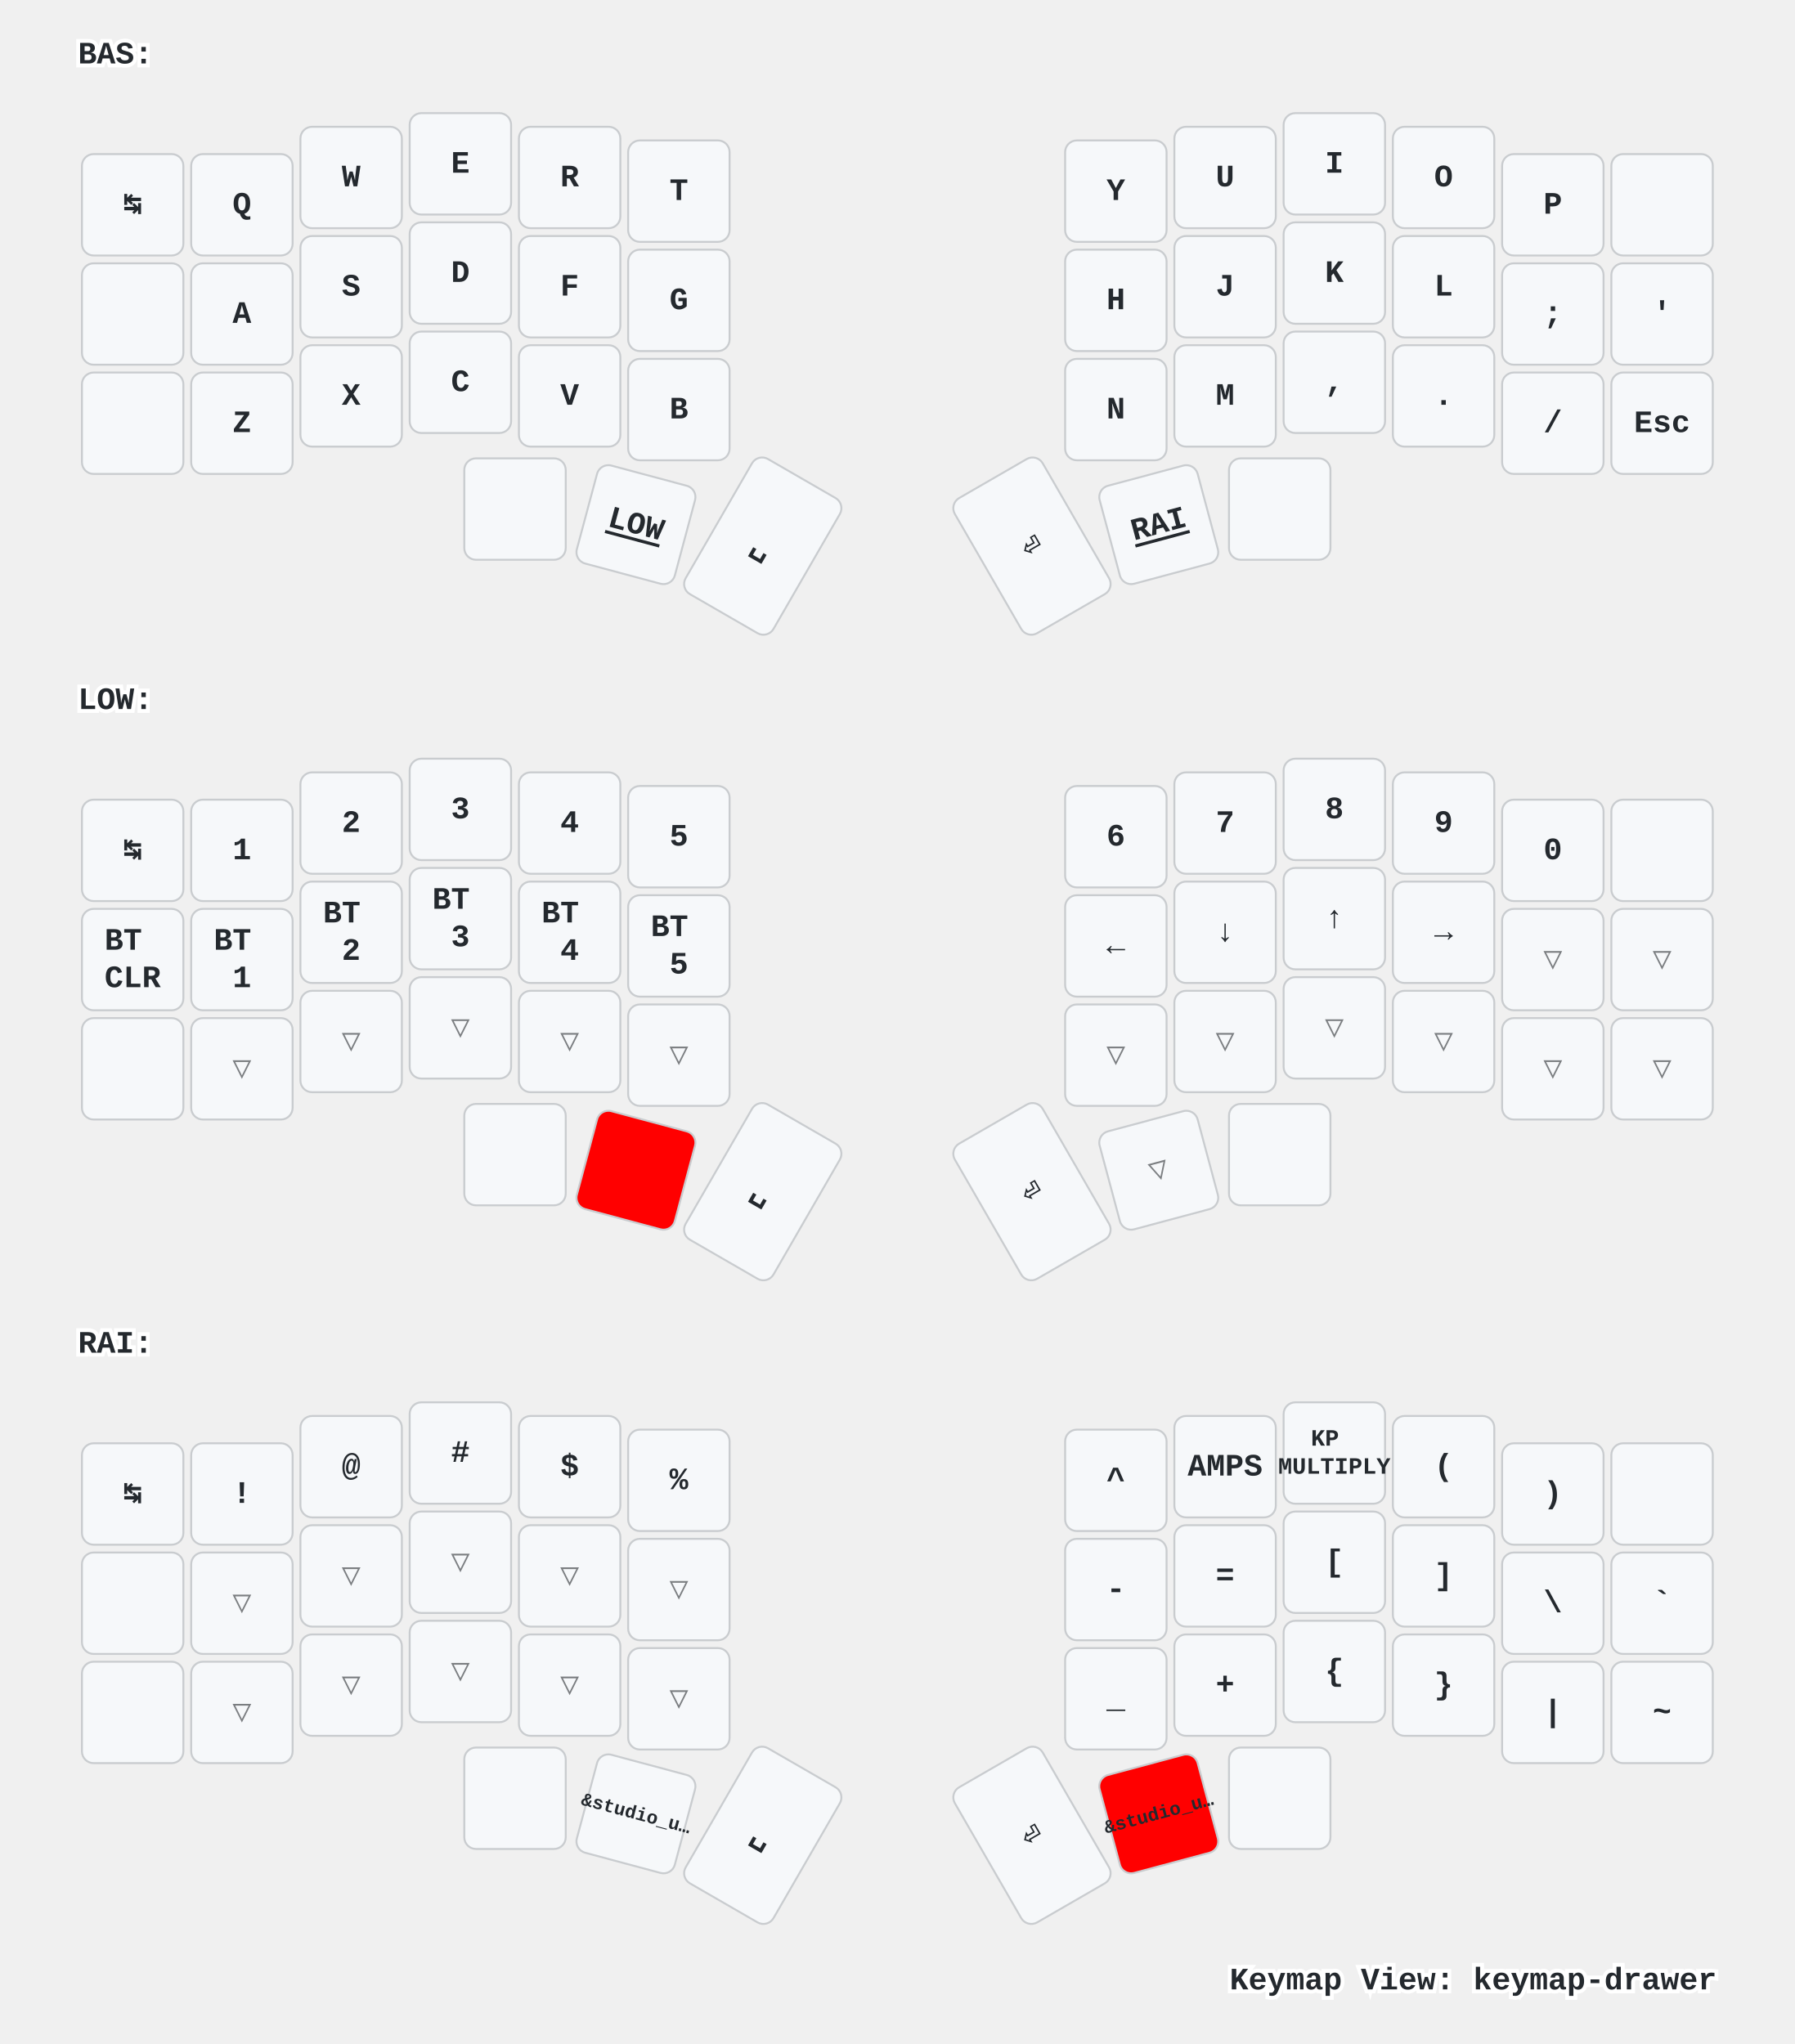
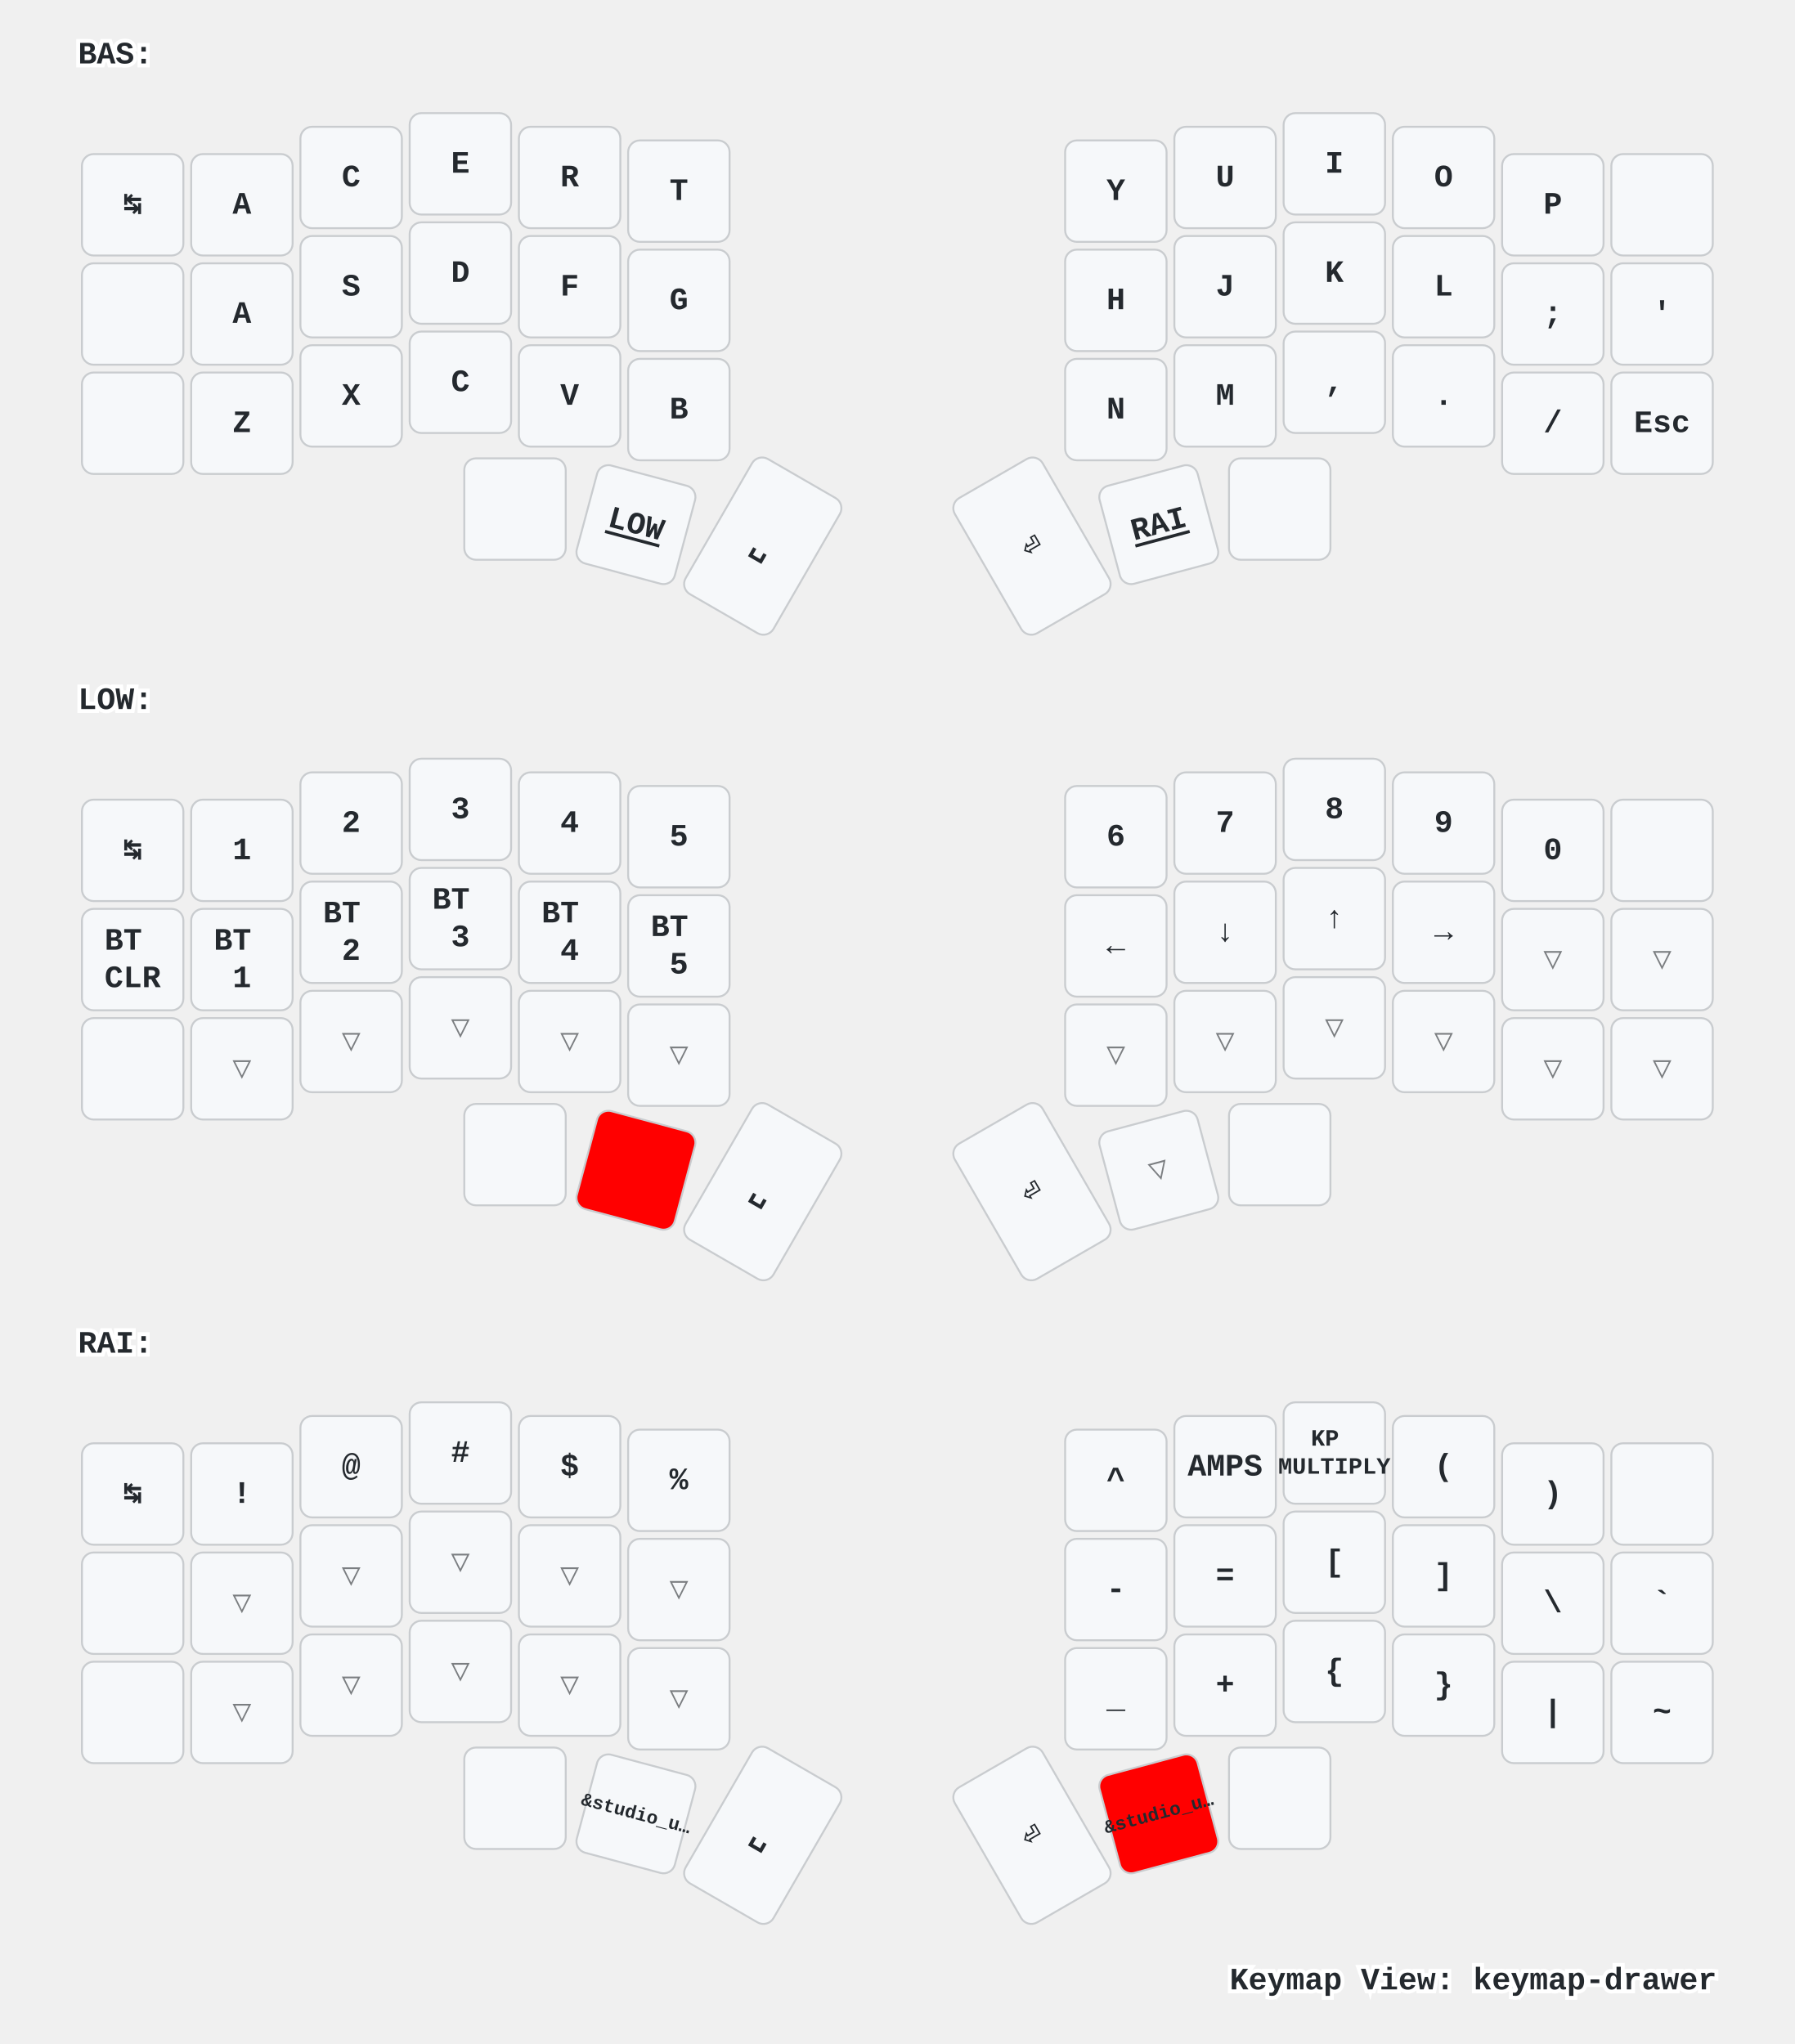
<svg xmlns="http://www.w3.org/2000/svg" xmlns:xlink="http://www.w3.org/1999/xlink" width="920" height="1048" viewBox="0 0 920 1048" class="keymap">
  <defs>/* start glyphs */
<svg id="mdi:apple-keyboard-command">
      <svg id="mdi-apple-keyboard-command" viewBox="0 0 24 24">
        <path d="M6,2A4,4 0 0,1 10,6V8H14V6A4,4 0 0,1 18,2A4,4 0 0,1 22,6A4,4 0 0,1 18,10H16V14H18A4,4 0 0,1 22,18A4,4 0 0,1 18,22A4,4 0 0,1 14,18V16H10V18A4,4 0 0,1 6,22A4,4 0 0,1 2,18A4,4 0 0,1 6,14H8V10H6A4,4 0 0,1 2,6A4,4 0 0,1 6,2M16,18A2,2 0 0,0 18,20A2,2 0 0,0 20,18A2,2 0 0,0 18,16H16V18M14,10H10V14H14V10M6,16A2,2 0 0,0 4,18A2,2 0 0,0 6,20A2,2 0 0,0 8,18V16H6M8,6A2,2 0 0,0 6,4A2,2 0 0,0 4,6A2,2 0 0,0 6,8H8V6M18,8A2,2 0 0,0 20,6A2,2 0 0,0 18,4A2,2 0 0,0 16,6V8H18Z" />
      </svg>
    </svg>
    <svg id="mdi:apple-keyboard-control">
      <svg id="mdi-apple-keyboard-control" viewBox="0 0 24 24">
        <path d="M19.78,11.78L18.36,13.19L12,6.83L5.64,13.19L4.22,11.78L12,4L19.78,11.78Z" />
      </svg>
    </svg>
    <svg id="mdi:apple-keyboard-option">
      <svg id="mdi-apple-keyboard-option" viewBox="0 0 24 24">
        <path d="M3,4H9.11L16.15,18H21V20H14.88L7.84,6H3V4M14,4H21V6H14V4Z" />
      </svg>
    </svg>
    <svg id="mdi:apple-keyboard-shift">
      <svg id="mdi-apple-keyboard-shift" viewBox="0 0 24 24">
        <path d="M15,18V12H17.17L12,6.83L6.83,12H9V18H15M12,4L22,14H17V20H7V14H2L12,4Z" />
      </svg>
    </svg>
    <svg id="mdi:backspace-outline">
      <svg id="mdi-backspace-outline" viewBox="0 0 24 24">
        <path d="M19,15.59L17.59,17L14,13.41L10.41,17L9,15.59L12.59,12L9,8.41L10.41,7L14,10.59L17.59,7L19,8.41L15.41,12L19,15.59M22,3A2,2 0 0,1 24,5V19A2,2 0 0,1 22,21H7C6.31,21 5.77,20.64 5.41,20.11L0,12L5.41,3.88C5.77,3.35 6.31,3 7,3H22M22,5H7L2.28,12L7,19H22V5Z" />
      </svg>
    </svg>
  </defs>/* end glyphs */
<style>/* inherit to force styles through use tags */
svg path {
    fill: inherit;
}

/* font and background color specifications */
svg.keymap {
    font-family: SFMono-Regular,Consolas,Liberation Mono,Menlo,monospace;
    font-size: 14px;
    font-kerning: normal;
    text-rendering: optimizeLegibility;
    fill: #24292e;
}

/* default key styling */
rect.key {
    fill: #f6f8fa;
}

rect.key, rect.combo {
    stroke: #c9cccf;
    stroke-width: 1;
}

/* default key side styling, only used is draw_key_sides is set */
rect.side {
    filter: brightness(90%);
}

/* color accent for combo boxes */
rect.combo, rect.combo-separate {
    fill: #cdf;
}

/* color accent for held keys */
rect.held, rect.combo.held {
    fill: #fdd;
}

/* color accent for ghost (optional) keys */
rect.ghost, rect.combo.ghost {
    stroke-dasharray: 4, 4;
    stroke-width: 2;
}

text {
    text-anchor: middle;
    dominant-baseline: middle;
}

/* styling for layer labels */
text.label {
    font-weight: bold;
    text-anchor: start;
    stroke: white;
    stroke-width: 4;
    paint-order: stroke;
}

/* styling for optional footer */
text.footer {
    text-anchor: end;
    dominant-baseline: auto;
    stroke: white;
    stroke-width: 4;
    paint-order: stroke;
}

/* styling for combo tap, and key non-tap label text */
text.combo, text.hold, text.shifted, text.left, text.right {
    font-size: 11px;
}

text.hold {
    text-anchor: middle;
    dominant-baseline: auto;
}

text.shifted {
    text-anchor: middle;
    dominant-baseline: hanging;
}

text.left {
    text-anchor: start;
}

text.right {
    text-anchor: end;
}

text.layer-activator {
    text-decoration: underline;
}

/* styling for hold/shifted label text in combo box */
text.combo.hold, text.combo.shifted, text.combo.left, text.combo.right {
    font-size: 8px;
}

/* lighter symbol for transparent keys */
text.trans {
    fill: #7b7e81;
}

/* styling for combo dendrons */
path.combo {
    stroke-width: 1;
    stroke: gray;
    fill: none;
}

/* Start Tabler Icons Cleanup */
/* cannot use height/width with glyphs */
.icon-tabler &gt; path {
    fill: inherit;
    stroke: inherit;
    stroke-width: 2;
}
/* hide tabler's default box */
.icon-tabler &gt; path[stroke="none"][fill="none"] {
    visibility: hidden;
}
/* End Tabler Icons Cleanup */

/* For default sytles, see https://github.com/caksoylar/keymap-drawer/blob/main/keymap_drawer/config.py#L85 */

svg.keymap {
  font-family: Ubuntu Mono, Inconsolata, Consolas, Liberation Mono, Menlo, monospace;
  font-size: 16px;
  font-weight: bold;
  text-rendering: optimizeLegibility;
}

/* Color accent for held keys
red = #f00
green = #0f0
blue = #00f
yellow = #ff0
cyan = #0ff
magenta = #f0f
white = #fff
black = #000
grey = #888
light grey = #ccc
#ffc
*/
rect.held, rect.combo.held {
    fill: #f00;
}

/* Technique borrowed and extended from https://github.com/englmaxi/zmk-config/blob/master/keymap-drawer/config.yaml */
.sym_sub_text.tap {
  translate: -5px 2px;
  font-size: 20px;
}
.sym_sub_text.shifted {
  translate: 10px 13px;
  font-size: 10px;
  opacity: 1.0;
}
.combo.sym_sub_text.tap {
  translate: -1px 1px;
}
.combo.sym_sub_text.shifted {
  translate: 7px 5px;
  font-size: 10px;
  opacity: 1.0;
}

/* Toggle */
.toggle.shifted {
  translate: -10px 12px;
}

.toggle.hold {
  translate: 13px -23px;
}

/* Variant for tap-dances */
.tap_dance.tap {
  translate: -7px 0px;
  font-size: 12px;
}
.tap_dance.shifted {
  translate: 7px 17px;
  font-size: 12px;
  opacity: 1.0;
}

/* Variant for symbol next to symbol */
.sym_by_sym.tap {
  translate: -6px 0px;
}
.sym_by_sym.shifted {
  translate: 10px 12px;
  opacity: 1.0;
}

.combo.sym_by_sym.tap {
  translate: -35px 0px;
}
.combo.sym_by_sym.shifted {
  translate: 35px 20px;
  opacity: 1.0;
}

.combo.sym_by_sym.hold {
  visibility: hidden;
}

/* hide hold box for combo sym_by_sym */
.combo.sym_by_sym.hold &gt; path[stroke="none"][fill="none"] {
  visibility: hidden;
}
</style>
  <g transform="translate(40, 0)" class="layer-BAS">
    <text x="0" y="28" class="label" id="BAS">BAS:</text>
    <g transform="translate(0, 56)">
      <g transform="translate(28, 49)" class="key keypos-0">
        <rect rx="6" ry="6" x="-26" y="-26" width="52" height="52" class="key" />
        <text x="0" y="0" class="key tap">↹</text>
      </g>
      <g transform="translate(84, 49)" class="key keypos-1">
        <rect rx="6" ry="6" x="-26" y="-26" width="52" height="52" class="key" />
-         <text x="0" y="0" class="key tap">Q</text>
+         <text x="0" y="0" class="key tap">A</text>
      </g>
      <g transform="translate(140, 35)" class="key keypos-2">
        <rect rx="6" ry="6" x="-26" y="-26" width="52" height="52" class="key" />
-         <text x="0" y="0" class="key tap">W</text>
+         <text x="0" y="0" class="key tap">C</text>
      </g>
      <g transform="translate(196, 28)" class="key keypos-3">
        <rect rx="6" ry="6" x="-26" y="-26" width="52" height="52" class="key" />
        <text x="0" y="0" class="key tap">E</text>
      </g>
      <g transform="translate(252, 35)" class="key keypos-4">
        <rect rx="6" ry="6" x="-26" y="-26" width="52" height="52" class="key" />
        <text x="0" y="0" class="key tap">R</text>
      </g>
      <g transform="translate(308, 42)" class="key keypos-5">
        <rect rx="6" ry="6" x="-26" y="-26" width="52" height="52" class="key" />
        <text x="0" y="0" class="key tap">T</text>
      </g>
      <g transform="translate(532, 42)" class="key keypos-6">
        <rect rx="6" ry="6" x="-26" y="-26" width="52" height="52" class="key" />
        <text x="0" y="0" class="key tap">Y</text>
      </g>
      <g transform="translate(588, 35)" class="key keypos-7">
        <rect rx="6" ry="6" x="-26" y="-26" width="52" height="52" class="key" />
        <text x="0" y="0" class="key tap">U</text>
      </g>
      <g transform="translate(644, 28)" class="key keypos-8">
        <rect rx="6" ry="6" x="-26" y="-26" width="52" height="52" class="key" />
        <text x="0" y="0" class="key tap">I</text>
      </g>
      <g transform="translate(700, 35)" class="key keypos-9">
        <rect rx="6" ry="6" x="-26" y="-26" width="52" height="52" class="key" />
        <text x="0" y="0" class="key tap">O</text>
      </g>
      <g transform="translate(756, 49)" class="key keypos-10">
        <rect rx="6" ry="6" x="-26" y="-26" width="52" height="52" class="key" />
        <text x="0" y="0" class="key tap">P</text>
      </g>
      <g transform="translate(812, 49)" class="key keypos-11">
        <rect rx="6" ry="6" x="-26" y="-26" width="52" height="52" class="key" />
        <use href="#mdi:backspace-outline" xlink:href="#mdi:backspace-outline" x="-9" y="-9" height="18" width="18.0" class="key tap glyph mdi:backspace-outline" />
      </g>
      <g transform="translate(28, 105)" class="key keypos-12">
        <rect rx="6" ry="6" x="-26" y="-26" width="52" height="52" class="key" />
        <use href="#mdi:apple-keyboard-control" xlink:href="#mdi:apple-keyboard-control" x="-9" y="-9" height="18" width="18.0" class="key tap glyph mdi:apple-keyboard-control" />
      </g>
      <g transform="translate(84, 105)" class="key keypos-13">
        <rect rx="6" ry="6" x="-26" y="-26" width="52" height="52" class="key" />
        <text x="0" y="0" class="key tap">A</text>
      </g>
      <g transform="translate(140, 91)" class="key keypos-14">
        <rect rx="6" ry="6" x="-26" y="-26" width="52" height="52" class="key" />
        <text x="0" y="0" class="key tap">S</text>
      </g>
      <g transform="translate(196, 84)" class="key keypos-15">
        <rect rx="6" ry="6" x="-26" y="-26" width="52" height="52" class="key" />
        <text x="0" y="0" class="key tap">D</text>
      </g>
      <g transform="translate(252, 91)" class="key keypos-16">
        <rect rx="6" ry="6" x="-26" y="-26" width="52" height="52" class="key" />
        <text x="0" y="0" class="key tap">F</text>
      </g>
      <g transform="translate(308, 98)" class="key keypos-17">
        <rect rx="6" ry="6" x="-26" y="-26" width="52" height="52" class="key" />
        <text x="0" y="0" class="key tap">G</text>
      </g>
      <g transform="translate(532, 98)" class="key keypos-18">
        <rect rx="6" ry="6" x="-26" y="-26" width="52" height="52" class="key" />
        <text x="0" y="0" class="key tap">H</text>
      </g>
      <g transform="translate(588, 91)" class="key keypos-19">
        <rect rx="6" ry="6" x="-26" y="-26" width="52" height="52" class="key" />
        <text x="0" y="0" class="key tap">J</text>
      </g>
      <g transform="translate(644, 84)" class="key keypos-20">
        <rect rx="6" ry="6" x="-26" y="-26" width="52" height="52" class="key" />
        <text x="0" y="0" class="key tap">K</text>
      </g>
      <g transform="translate(700, 91)" class="key keypos-21">
        <rect rx="6" ry="6" x="-26" y="-26" width="52" height="52" class="key" />
        <text x="0" y="0" class="key tap">L</text>
      </g>
      <g transform="translate(756, 105)" class="key keypos-22">
        <rect rx="6" ry="6" x="-26" y="-26" width="52" height="52" class="key" />
        <text x="0" y="0" class="key tap">;</text>
      </g>
      <g transform="translate(812, 105)" class="key keypos-23">
        <rect rx="6" ry="6" x="-26" y="-26" width="52" height="52" class="key" />
        <text x="0" y="0" class="key tap">'</text>
      </g>
      <g transform="translate(28, 161)" class="key keypos-24">
        <rect rx="6" ry="6" x="-26" y="-26" width="52" height="52" class="key" />
        <use href="#mdi:apple-keyboard-shift" xlink:href="#mdi:apple-keyboard-shift" x="-9" y="-9" height="18" width="18.0" class="key tap glyph mdi:apple-keyboard-shift" />
      </g>
      <g transform="translate(84, 161)" class="key keypos-25">
        <rect rx="6" ry="6" x="-26" y="-26" width="52" height="52" class="key" />
        <text x="0" y="0" class="key tap">Z</text>
      </g>
      <g transform="translate(140, 147)" class="key keypos-26">
        <rect rx="6" ry="6" x="-26" y="-26" width="52" height="52" class="key" />
        <text x="0" y="0" class="key tap">X</text>
      </g>
      <g transform="translate(196, 140)" class="key keypos-27">
        <rect rx="6" ry="6" x="-26" y="-26" width="52" height="52" class="key" />
        <text x="0" y="0" class="key tap">C</text>
      </g>
      <g transform="translate(252, 147)" class="key keypos-28">
        <rect rx="6" ry="6" x="-26" y="-26" width="52" height="52" class="key" />
        <text x="0" y="0" class="key tap">V</text>
      </g>
      <g transform="translate(308, 154)" class="key keypos-29">
        <rect rx="6" ry="6" x="-26" y="-26" width="52" height="52" class="key" />
        <text x="0" y="0" class="key tap">B</text>
      </g>
      <g transform="translate(532, 154)" class="key keypos-30">
        <rect rx="6" ry="6" x="-26" y="-26" width="52" height="52" class="key" />
        <text x="0" y="0" class="key tap">N</text>
      </g>
      <g transform="translate(588, 147)" class="key keypos-31">
        <rect rx="6" ry="6" x="-26" y="-26" width="52" height="52" class="key" />
        <text x="0" y="0" class="key tap">M</text>
      </g>
      <g transform="translate(644, 140)" class="key keypos-32">
        <rect rx="6" ry="6" x="-26" y="-26" width="52" height="52" class="key" />
        <text x="0" y="0" class="key tap">,</text>
      </g>
      <g transform="translate(700, 147)" class="key keypos-33">
        <rect rx="6" ry="6" x="-26" y="-26" width="52" height="52" class="key" />
        <text x="0" y="0" class="key tap">.</text>
      </g>
      <g transform="translate(756, 161)" class="key keypos-34">
        <rect rx="6" ry="6" x="-26" y="-26" width="52" height="52" class="key" />
        <text x="0" y="0" class="key tap">/</text>
      </g>
      <g transform="translate(812, 161)" class="key keypos-35">
        <rect rx="6" ry="6" x="-26" y="-26" width="52" height="52" class="key" />
        <text x="0" y="0" class="key tap">Esc</text>
      </g>
      <g transform="translate(224, 205)" class="key keypos-36">
        <rect rx="6" ry="6" x="-26" y="-26" width="52" height="52" class="key" />
        <use href="#mdi:apple-keyboard-command" xlink:href="#mdi:apple-keyboard-command" x="-9" y="-9" height="18" width="18.0" class="key tap glyph mdi:apple-keyboard-command" />
      </g>
      <g transform="translate(286, 213) rotate(15.0)" class="key keypos-37">
        <rect rx="6" ry="6" x="-26" y="-26" width="52" height="52" class="key" />
        <a href="#LOW">
          <text x="0" y="0" class="key tap layer-activator">LOW</text>
        </a>
      </g>
      <g transform="translate(351, 224) rotate(30.0)" class="key keypos-38">
        <rect rx="6" ry="6" x="-26" y="-40" width="52" height="80" class="key" />
        <text x="0" y="0" class="key tap">␣</text>
      </g>
      <g transform="translate(489, 224) rotate(-30.0)" class="key keypos-39">
        <rect rx="6" ry="6" x="-26" y="-40" width="52" height="80" class="key" />
        <text x="0" y="0" class="key tap">⏎</text>
      </g>
      <g transform="translate(554, 213) rotate(-15.0)" class="key keypos-40">
        <rect rx="6" ry="6" x="-26" y="-26" width="52" height="52" class="key" />
        <a href="#RAI">
          <text x="0" y="0" class="key tap layer-activator">RAI</text>
        </a>
      </g>
      <g transform="translate(616, 205)" class="key keypos-41">
        <rect rx="6" ry="6" x="-26" y="-26" width="52" height="52" class="key" />
        <use href="#mdi:apple-keyboard-option" xlink:href="#mdi:apple-keyboard-option" x="-9" y="-9" height="18" width="18.0" class="key tap glyph mdi:apple-keyboard-option" />
      </g>
    </g>
  </g>
  <g transform="translate(40, 331)" class="layer-LOW">
    <text x="0" y="28" class="label" id="LOW">LOW:</text>
    <g transform="translate(0, 56)">
      <g transform="translate(28, 49)" class="key keypos-0">
        <rect rx="6" ry="6" x="-26" y="-26" width="52" height="52" class="key" />
        <text x="0" y="0" class="key tap">↹</text>
      </g>
      <g transform="translate(84, 49)" class="key keypos-1">
        <rect rx="6" ry="6" x="-26" y="-26" width="52" height="52" class="key" />
        <text x="0" y="0" class="key tap">1</text>
      </g>
      <g transform="translate(140, 35)" class="key keypos-2">
        <rect rx="6" ry="6" x="-26" y="-26" width="52" height="52" class="key" />
        <text x="0" y="0" class="key tap">2</text>
      </g>
      <g transform="translate(196, 28)" class="key keypos-3">
        <rect rx="6" ry="6" x="-26" y="-26" width="52" height="52" class="key" />
        <text x="0" y="0" class="key tap">3</text>
      </g>
      <g transform="translate(252, 35)" class="key keypos-4">
        <rect rx="6" ry="6" x="-26" y="-26" width="52" height="52" class="key" />
        <text x="0" y="0" class="key tap">4</text>
      </g>
      <g transform="translate(308, 42)" class="key keypos-5">
        <rect rx="6" ry="6" x="-26" y="-26" width="52" height="52" class="key" />
        <text x="0" y="0" class="key tap">5</text>
      </g>
      <g transform="translate(532, 42)" class="key keypos-6">
        <rect rx="6" ry="6" x="-26" y="-26" width="52" height="52" class="key" />
        <text x="0" y="0" class="key tap">6</text>
      </g>
      <g transform="translate(588, 35)" class="key keypos-7">
        <rect rx="6" ry="6" x="-26" y="-26" width="52" height="52" class="key" />
        <text x="0" y="0" class="key tap">7</text>
      </g>
      <g transform="translate(644, 28)" class="key keypos-8">
        <rect rx="6" ry="6" x="-26" y="-26" width="52" height="52" class="key" />
        <text x="0" y="0" class="key tap">8</text>
      </g>
      <g transform="translate(700, 35)" class="key keypos-9">
        <rect rx="6" ry="6" x="-26" y="-26" width="52" height="52" class="key" />
        <text x="0" y="0" class="key tap">9</text>
      </g>
      <g transform="translate(756, 49)" class="key keypos-10">
        <rect rx="6" ry="6" x="-26" y="-26" width="52" height="52" class="key" />
        <text x="0" y="0" class="key tap">0</text>
      </g>
      <g transform="translate(812, 49)" class="key keypos-11">
        <rect rx="6" ry="6" x="-26" y="-26" width="52" height="52" class="key" />
        <use href="#mdi:backspace-outline" xlink:href="#mdi:backspace-outline" x="-9" y="-9" height="18" width="18.0" class="key tap glyph mdi:backspace-outline" />
      </g>
      <g transform="translate(28, 105)" class="key keypos-12">
        <rect rx="6" ry="6" x="-26" y="-26" width="52" height="52" class="key" />
        <text x="0" y="0" class="key tap">
          <tspan x="0" dy="-0.6em">BT</tspan>
          <tspan x="0" dy="1.2em">CLR</tspan>
        </text>
      </g>
      <g transform="translate(84, 105)" class="key keypos-13">
        <rect rx="6" ry="6" x="-26" y="-26" width="52" height="52" class="key" />
        <text x="0" y="0" class="key tap">
          <tspan x="0" dy="-0.6em">BT</tspan>
          <tspan x="0" dy="1.2em">1</tspan>
        </text>
      </g>
      <g transform="translate(140, 91)" class="key keypos-14">
        <rect rx="6" ry="6" x="-26" y="-26" width="52" height="52" class="key" />
        <text x="0" y="0" class="key tap">
          <tspan x="0" dy="-0.6em">BT</tspan>
          <tspan x="0" dy="1.2em">2</tspan>
        </text>
      </g>
      <g transform="translate(196, 84)" class="key keypos-15">
        <rect rx="6" ry="6" x="-26" y="-26" width="52" height="52" class="key" />
        <text x="0" y="0" class="key tap">
          <tspan x="0" dy="-0.6em">BT</tspan>
          <tspan x="0" dy="1.2em">3</tspan>
        </text>
      </g>
      <g transform="translate(252, 91)" class="key keypos-16">
        <rect rx="6" ry="6" x="-26" y="-26" width="52" height="52" class="key" />
        <text x="0" y="0" class="key tap">
          <tspan x="0" dy="-0.6em">BT</tspan>
          <tspan x="0" dy="1.2em">4</tspan>
        </text>
      </g>
      <g transform="translate(308, 98)" class="key keypos-17">
        <rect rx="6" ry="6" x="-26" y="-26" width="52" height="52" class="key" />
        <text x="0" y="0" class="key tap">
          <tspan x="0" dy="-0.6em">BT</tspan>
          <tspan x="0" dy="1.2em">5</tspan>
        </text>
      </g>
      <g transform="translate(532, 98)" class="key keypos-18">
        <rect rx="6" ry="6" x="-26" y="-26" width="52" height="52" class="key" />
        <text x="0" y="0" class="key tap">←</text>
      </g>
      <g transform="translate(588, 91)" class="key keypos-19">
        <rect rx="6" ry="6" x="-26" y="-26" width="52" height="52" class="key" />
        <text x="0" y="0" class="key tap">↓</text>
      </g>
      <g transform="translate(644, 84)" class="key keypos-20">
        <rect rx="6" ry="6" x="-26" y="-26" width="52" height="52" class="key" />
        <text x="0" y="0" class="key tap">↑</text>
      </g>
      <g transform="translate(700, 91)" class="key keypos-21">
        <rect rx="6" ry="6" x="-26" y="-26" width="52" height="52" class="key" />
        <text x="0" y="0" class="key tap">→</text>
      </g>
      <g transform="translate(756, 105)" class="key trans keypos-22">
        <rect rx="6" ry="6" x="-26" y="-26" width="52" height="52" class="key trans" />
        <text x="0" y="0" class="key trans tap">▽</text>
      </g>
      <g transform="translate(812, 105)" class="key trans keypos-23">
        <rect rx="6" ry="6" x="-26" y="-26" width="52" height="52" class="key trans" />
        <text x="0" y="0" class="key trans tap">▽</text>
      </g>
      <g transform="translate(28, 161)" class="key keypos-24">
        <rect rx="6" ry="6" x="-26" y="-26" width="52" height="52" class="key" />
        <use href="#mdi:apple-keyboard-shift" xlink:href="#mdi:apple-keyboard-shift" x="-9" y="-9" height="18" width="18.0" class="key tap glyph mdi:apple-keyboard-shift" />
      </g>
      <g transform="translate(84, 161)" class="key trans keypos-25">
        <rect rx="6" ry="6" x="-26" y="-26" width="52" height="52" class="key trans" />
        <text x="0" y="0" class="key trans tap">▽</text>
      </g>
      <g transform="translate(140, 147)" class="key trans keypos-26">
        <rect rx="6" ry="6" x="-26" y="-26" width="52" height="52" class="key trans" />
        <text x="0" y="0" class="key trans tap">▽</text>
      </g>
      <g transform="translate(196, 140)" class="key trans keypos-27">
        <rect rx="6" ry="6" x="-26" y="-26" width="52" height="52" class="key trans" />
        <text x="0" y="0" class="key trans tap">▽</text>
      </g>
      <g transform="translate(252, 147)" class="key trans keypos-28">
        <rect rx="6" ry="6" x="-26" y="-26" width="52" height="52" class="key trans" />
        <text x="0" y="0" class="key trans tap">▽</text>
      </g>
      <g transform="translate(308, 154)" class="key trans keypos-29">
        <rect rx="6" ry="6" x="-26" y="-26" width="52" height="52" class="key trans" />
        <text x="0" y="0" class="key trans tap">▽</text>
      </g>
      <g transform="translate(532, 154)" class="key trans keypos-30">
        <rect rx="6" ry="6" x="-26" y="-26" width="52" height="52" class="key trans" />
        <text x="0" y="0" class="key trans tap">▽</text>
      </g>
      <g transform="translate(588, 147)" class="key trans keypos-31">
        <rect rx="6" ry="6" x="-26" y="-26" width="52" height="52" class="key trans" />
        <text x="0" y="0" class="key trans tap">▽</text>
      </g>
      <g transform="translate(644, 140)" class="key trans keypos-32">
        <rect rx="6" ry="6" x="-26" y="-26" width="52" height="52" class="key trans" />
        <text x="0" y="0" class="key trans tap">▽</text>
      </g>
      <g transform="translate(700, 147)" class="key trans keypos-33">
        <rect rx="6" ry="6" x="-26" y="-26" width="52" height="52" class="key trans" />
        <text x="0" y="0" class="key trans tap">▽</text>
      </g>
      <g transform="translate(756, 161)" class="key trans keypos-34">
        <rect rx="6" ry="6" x="-26" y="-26" width="52" height="52" class="key trans" />
        <text x="0" y="0" class="key trans tap">▽</text>
      </g>
      <g transform="translate(812, 161)" class="key trans keypos-35">
        <rect rx="6" ry="6" x="-26" y="-26" width="52" height="52" class="key trans" />
        <text x="0" y="0" class="key trans tap">▽</text>
      </g>
      <g transform="translate(224, 205)" class="key keypos-36">
        <rect rx="6" ry="6" x="-26" y="-26" width="52" height="52" class="key" />
        <use href="#mdi:apple-keyboard-command" xlink:href="#mdi:apple-keyboard-command" x="-9" y="-9" height="18" width="18.0" class="key tap glyph mdi:apple-keyboard-command" />
      </g>
      <g transform="translate(286, 213) rotate(15.0)" class="key held keypos-37">
        <rect rx="6" ry="6" x="-26" y="-26" width="52" height="52" class="key held" />
      </g>
      <g transform="translate(351, 224) rotate(30.0)" class="key keypos-38">
        <rect rx="6" ry="6" x="-26" y="-40" width="52" height="80" class="key" />
        <text x="0" y="0" class="key tap">␣</text>
      </g>
      <g transform="translate(489, 224) rotate(-30.0)" class="key keypos-39">
        <rect rx="6" ry="6" x="-26" y="-40" width="52" height="80" class="key" />
        <text x="0" y="0" class="key tap">⏎</text>
      </g>
      <g transform="translate(554, 213) rotate(-15.0)" class="key trans keypos-40">
        <rect rx="6" ry="6" x="-26" y="-26" width="52" height="52" class="key trans" />
        <text x="0" y="0" class="key trans tap">▽</text>
      </g>
      <g transform="translate(616, 205)" class="key keypos-41">
        <rect rx="6" ry="6" x="-26" y="-26" width="52" height="52" class="key" />
        <use href="#mdi:apple-keyboard-option" xlink:href="#mdi:apple-keyboard-option" x="-9" y="-9" height="18" width="18.0" class="key tap glyph mdi:apple-keyboard-option" />
      </g>
    </g>
  </g>
  <g transform="translate(40, 661)" class="layer-RAI">
    <text x="0" y="28" class="label" id="RAI">RAI:</text>
    <g transform="translate(0, 56)">
      <g transform="translate(28, 49)" class="key keypos-0">
        <rect rx="6" ry="6" x="-26" y="-26" width="52" height="52" class="key" />
        <text x="0" y="0" class="key tap">↹</text>
      </g>
      <g transform="translate(84, 49)" class="key keypos-1">
        <rect rx="6" ry="6" x="-26" y="-26" width="52" height="52" class="key" />
        <text x="0" y="0" class="key tap">!</text>
      </g>
      <g transform="translate(140, 35)" class="key keypos-2">
        <rect rx="6" ry="6" x="-26" y="-26" width="52" height="52" class="key" />
        <text x="0" y="0" class="key tap">@</text>
      </g>
      <g transform="translate(196, 28)" class="key keypos-3">
        <rect rx="6" ry="6" x="-26" y="-26" width="52" height="52" class="key" />
        <text x="0" y="0" class="key tap">#</text>
      </g>
      <g transform="translate(252, 35)" class="key keypos-4">
        <rect rx="6" ry="6" x="-26" y="-26" width="52" height="52" class="key" />
        <text x="0" y="0" class="key tap">$</text>
      </g>
      <g transform="translate(308, 42)" class="key keypos-5">
        <rect rx="6" ry="6" x="-26" y="-26" width="52" height="52" class="key" />
        <text x="0" y="0" class="key tap">%</text>
      </g>
      <g transform="translate(532, 42)" class="key keypos-6">
        <rect rx="6" ry="6" x="-26" y="-26" width="52" height="52" class="key" />
        <text x="0" y="0" class="key tap">^</text>
      </g>
      <g transform="translate(588, 35)" class="key keypos-7">
        <rect rx="6" ry="6" x="-26" y="-26" width="52" height="52" class="key" />
        <text x="0" y="0" class="key tap">AMPS</text>
      </g>
      <g transform="translate(644, 28)" class="key keypos-8">
        <rect rx="6" ry="6" x="-26" y="-26" width="52" height="52" class="key" />
        <text x="0" y="0" class="key tap">
          <tspan x="0" dy="-0.6em" style="font-size: 75%">KP</tspan>
          <tspan x="0" dy="1.2em" style="font-size: 75%">MULTIPLY</tspan>
        </text>
      </g>
      <g transform="translate(700, 35)" class="key keypos-9">
        <rect rx="6" ry="6" x="-26" y="-26" width="52" height="52" class="key" />
        <text x="0" y="0" class="key tap">(</text>
      </g>
      <g transform="translate(756, 49)" class="key keypos-10">
        <rect rx="6" ry="6" x="-26" y="-26" width="52" height="52" class="key" />
        <text x="0" y="0" class="key tap">)</text>
      </g>
      <g transform="translate(812, 49)" class="key keypos-11">
        <rect rx="6" ry="6" x="-26" y="-26" width="52" height="52" class="key" />
        <use href="#mdi:backspace-outline" xlink:href="#mdi:backspace-outline" x="-9" y="-9" height="18" width="18.0" class="key tap glyph mdi:backspace-outline" />
      </g>
      <g transform="translate(28, 105)" class="key keypos-12">
        <rect rx="6" ry="6" x="-26" y="-26" width="52" height="52" class="key" />
        <use href="#mdi:apple-keyboard-control" xlink:href="#mdi:apple-keyboard-control" x="-9" y="-9" height="18" width="18.0" class="key tap glyph mdi:apple-keyboard-control" />
      </g>
      <g transform="translate(84, 105)" class="key trans keypos-13">
        <rect rx="6" ry="6" x="-26" y="-26" width="52" height="52" class="key trans" />
        <text x="0" y="0" class="key trans tap">▽</text>
      </g>
      <g transform="translate(140, 91)" class="key trans keypos-14">
        <rect rx="6" ry="6" x="-26" y="-26" width="52" height="52" class="key trans" />
        <text x="0" y="0" class="key trans tap">▽</text>
      </g>
      <g transform="translate(196, 84)" class="key trans keypos-15">
        <rect rx="6" ry="6" x="-26" y="-26" width="52" height="52" class="key trans" />
        <text x="0" y="0" class="key trans tap">▽</text>
      </g>
      <g transform="translate(252, 91)" class="key trans keypos-16">
        <rect rx="6" ry="6" x="-26" y="-26" width="52" height="52" class="key trans" />
        <text x="0" y="0" class="key trans tap">▽</text>
      </g>
      <g transform="translate(308, 98)" class="key trans keypos-17">
        <rect rx="6" ry="6" x="-26" y="-26" width="52" height="52" class="key trans" />
        <text x="0" y="0" class="key trans tap">▽</text>
      </g>
      <g transform="translate(532, 98)" class="key keypos-18">
        <rect rx="6" ry="6" x="-26" y="-26" width="52" height="52" class="key" />
        <text x="0" y="0" class="key tap">-</text>
      </g>
      <g transform="translate(588, 91)" class="key keypos-19">
        <rect rx="6" ry="6" x="-26" y="-26" width="52" height="52" class="key" />
        <text x="0" y="0" class="key tap">=</text>
      </g>
      <g transform="translate(644, 84)" class="key keypos-20">
        <rect rx="6" ry="6" x="-26" y="-26" width="52" height="52" class="key" />
        <text x="0" y="0" class="key tap">[</text>
      </g>
      <g transform="translate(700, 91)" class="key keypos-21">
        <rect rx="6" ry="6" x="-26" y="-26" width="52" height="52" class="key" />
        <text x="0" y="0" class="key tap">]</text>
      </g>
      <g transform="translate(756, 105)" class="key keypos-22">
        <rect rx="6" ry="6" x="-26" y="-26" width="52" height="52" class="key" />
        <text x="0" y="0" class="key tap">\</text>
      </g>
      <g transform="translate(812, 105)" class="key keypos-23">
        <rect rx="6" ry="6" x="-26" y="-26" width="52" height="52" class="key" />
        <text x="0" y="0" class="key tap">`</text>
      </g>
      <g transform="translate(28, 161)" class="key keypos-24">
        <rect rx="6" ry="6" x="-26" y="-26" width="52" height="52" class="key" />
        <use href="#mdi:apple-keyboard-shift" xlink:href="#mdi:apple-keyboard-shift" x="-9" y="-9" height="18" width="18.0" class="key tap glyph mdi:apple-keyboard-shift" />
      </g>
      <g transform="translate(84, 161)" class="key trans keypos-25">
        <rect rx="6" ry="6" x="-26" y="-26" width="52" height="52" class="key trans" />
        <text x="0" y="0" class="key trans tap">▽</text>
      </g>
      <g transform="translate(140, 147)" class="key trans keypos-26">
        <rect rx="6" ry="6" x="-26" y="-26" width="52" height="52" class="key trans" />
        <text x="0" y="0" class="key trans tap">▽</text>
      </g>
      <g transform="translate(196, 140)" class="key trans keypos-27">
        <rect rx="6" ry="6" x="-26" y="-26" width="52" height="52" class="key trans" />
        <text x="0" y="0" class="key trans tap">▽</text>
      </g>
      <g transform="translate(252, 147)" class="key trans keypos-28">
        <rect rx="6" ry="6" x="-26" y="-26" width="52" height="52" class="key trans" />
        <text x="0" y="0" class="key trans tap">▽</text>
      </g>
      <g transform="translate(308, 154)" class="key trans keypos-29">
        <rect rx="6" ry="6" x="-26" y="-26" width="52" height="52" class="key trans" />
        <text x="0" y="0" class="key trans tap">▽</text>
      </g>
      <g transform="translate(532, 154)" class="key keypos-30">
        <rect rx="6" ry="6" x="-26" y="-26" width="52" height="52" class="key" />
        <text x="0" y="0" class="key tap">_</text>
      </g>
      <g transform="translate(588, 147)" class="key keypos-31">
        <rect rx="6" ry="6" x="-26" y="-26" width="52" height="52" class="key" />
        <text x="0" y="0" class="key tap">+</text>
      </g>
      <g transform="translate(644, 140)" class="key keypos-32">
        <rect rx="6" ry="6" x="-26" y="-26" width="52" height="52" class="key" />
        <text x="0" y="0" class="key tap">{</text>
      </g>
      <g transform="translate(700, 147)" class="key keypos-33">
        <rect rx="6" ry="6" x="-26" y="-26" width="52" height="52" class="key" />
        <text x="0" y="0" class="key tap">}</text>
      </g>
      <g transform="translate(756, 161)" class="key keypos-34">
        <rect rx="6" ry="6" x="-26" y="-26" width="52" height="52" class="key" />
        <text x="0" y="0" class="key tap">|</text>
      </g>
      <g transform="translate(812, 161)" class="key keypos-35">
        <rect rx="6" ry="6" x="-26" y="-26" width="52" height="52" class="key" />
        <text x="0" y="0" class="key tap">~</text>
      </g>
      <g transform="translate(224, 205)" class="key keypos-36">
        <rect rx="6" ry="6" x="-26" y="-26" width="52" height="52" class="key" />
        <use href="#mdi:apple-keyboard-command" xlink:href="#mdi:apple-keyboard-command" x="-9" y="-9" height="18" width="18.0" class="key tap glyph mdi:apple-keyboard-command" />
      </g>
      <g transform="translate(286, 213) rotate(15.0)" class="key keypos-37">
        <rect rx="6" ry="6" x="-26" y="-26" width="52" height="52" class="key" />
        <text x="0" y="0" class="key tap">
          <tspan style="font-size: 60%">&amp;studio_u…</tspan>
        </text>
      </g>
      <g transform="translate(351, 224) rotate(30.0)" class="key keypos-38">
        <rect rx="6" ry="6" x="-26" y="-40" width="52" height="80" class="key" />
        <text x="0" y="0" class="key tap">␣</text>
      </g>
      <g transform="translate(489, 224) rotate(-30.0)" class="key keypos-39">
        <rect rx="6" ry="6" x="-26" y="-40" width="52" height="80" class="key" />
        <text x="0" y="0" class="key tap">⏎</text>
      </g>
      <g transform="translate(554, 213) rotate(-15.0)" class="key held keypos-40">
        <rect rx="6" ry="6" x="-26" y="-26" width="52" height="52" class="key held" />
        <text x="0" y="0" class="key held tap">
          <tspan style="font-size: 60%">&amp;studio_u…</tspan>
        </text>
      </g>
      <g transform="translate(616, 205)" class="key keypos-41">
        <rect rx="6" ry="6" x="-26" y="-26" width="52" height="52" class="key" />
        <use href="#mdi:apple-keyboard-option" xlink:href="#mdi:apple-keyboard-option" x="-9" y="-9" height="18" width="18.0" class="key tap glyph mdi:apple-keyboard-option" />
      </g>
    </g>
  </g>
  <text x="880.0" y="1020.0" class="footer">Keymap View: <a href="https://github.com/caksoylar/keymap-drawer">keymap-drawer</a>
  </text>
</svg>
